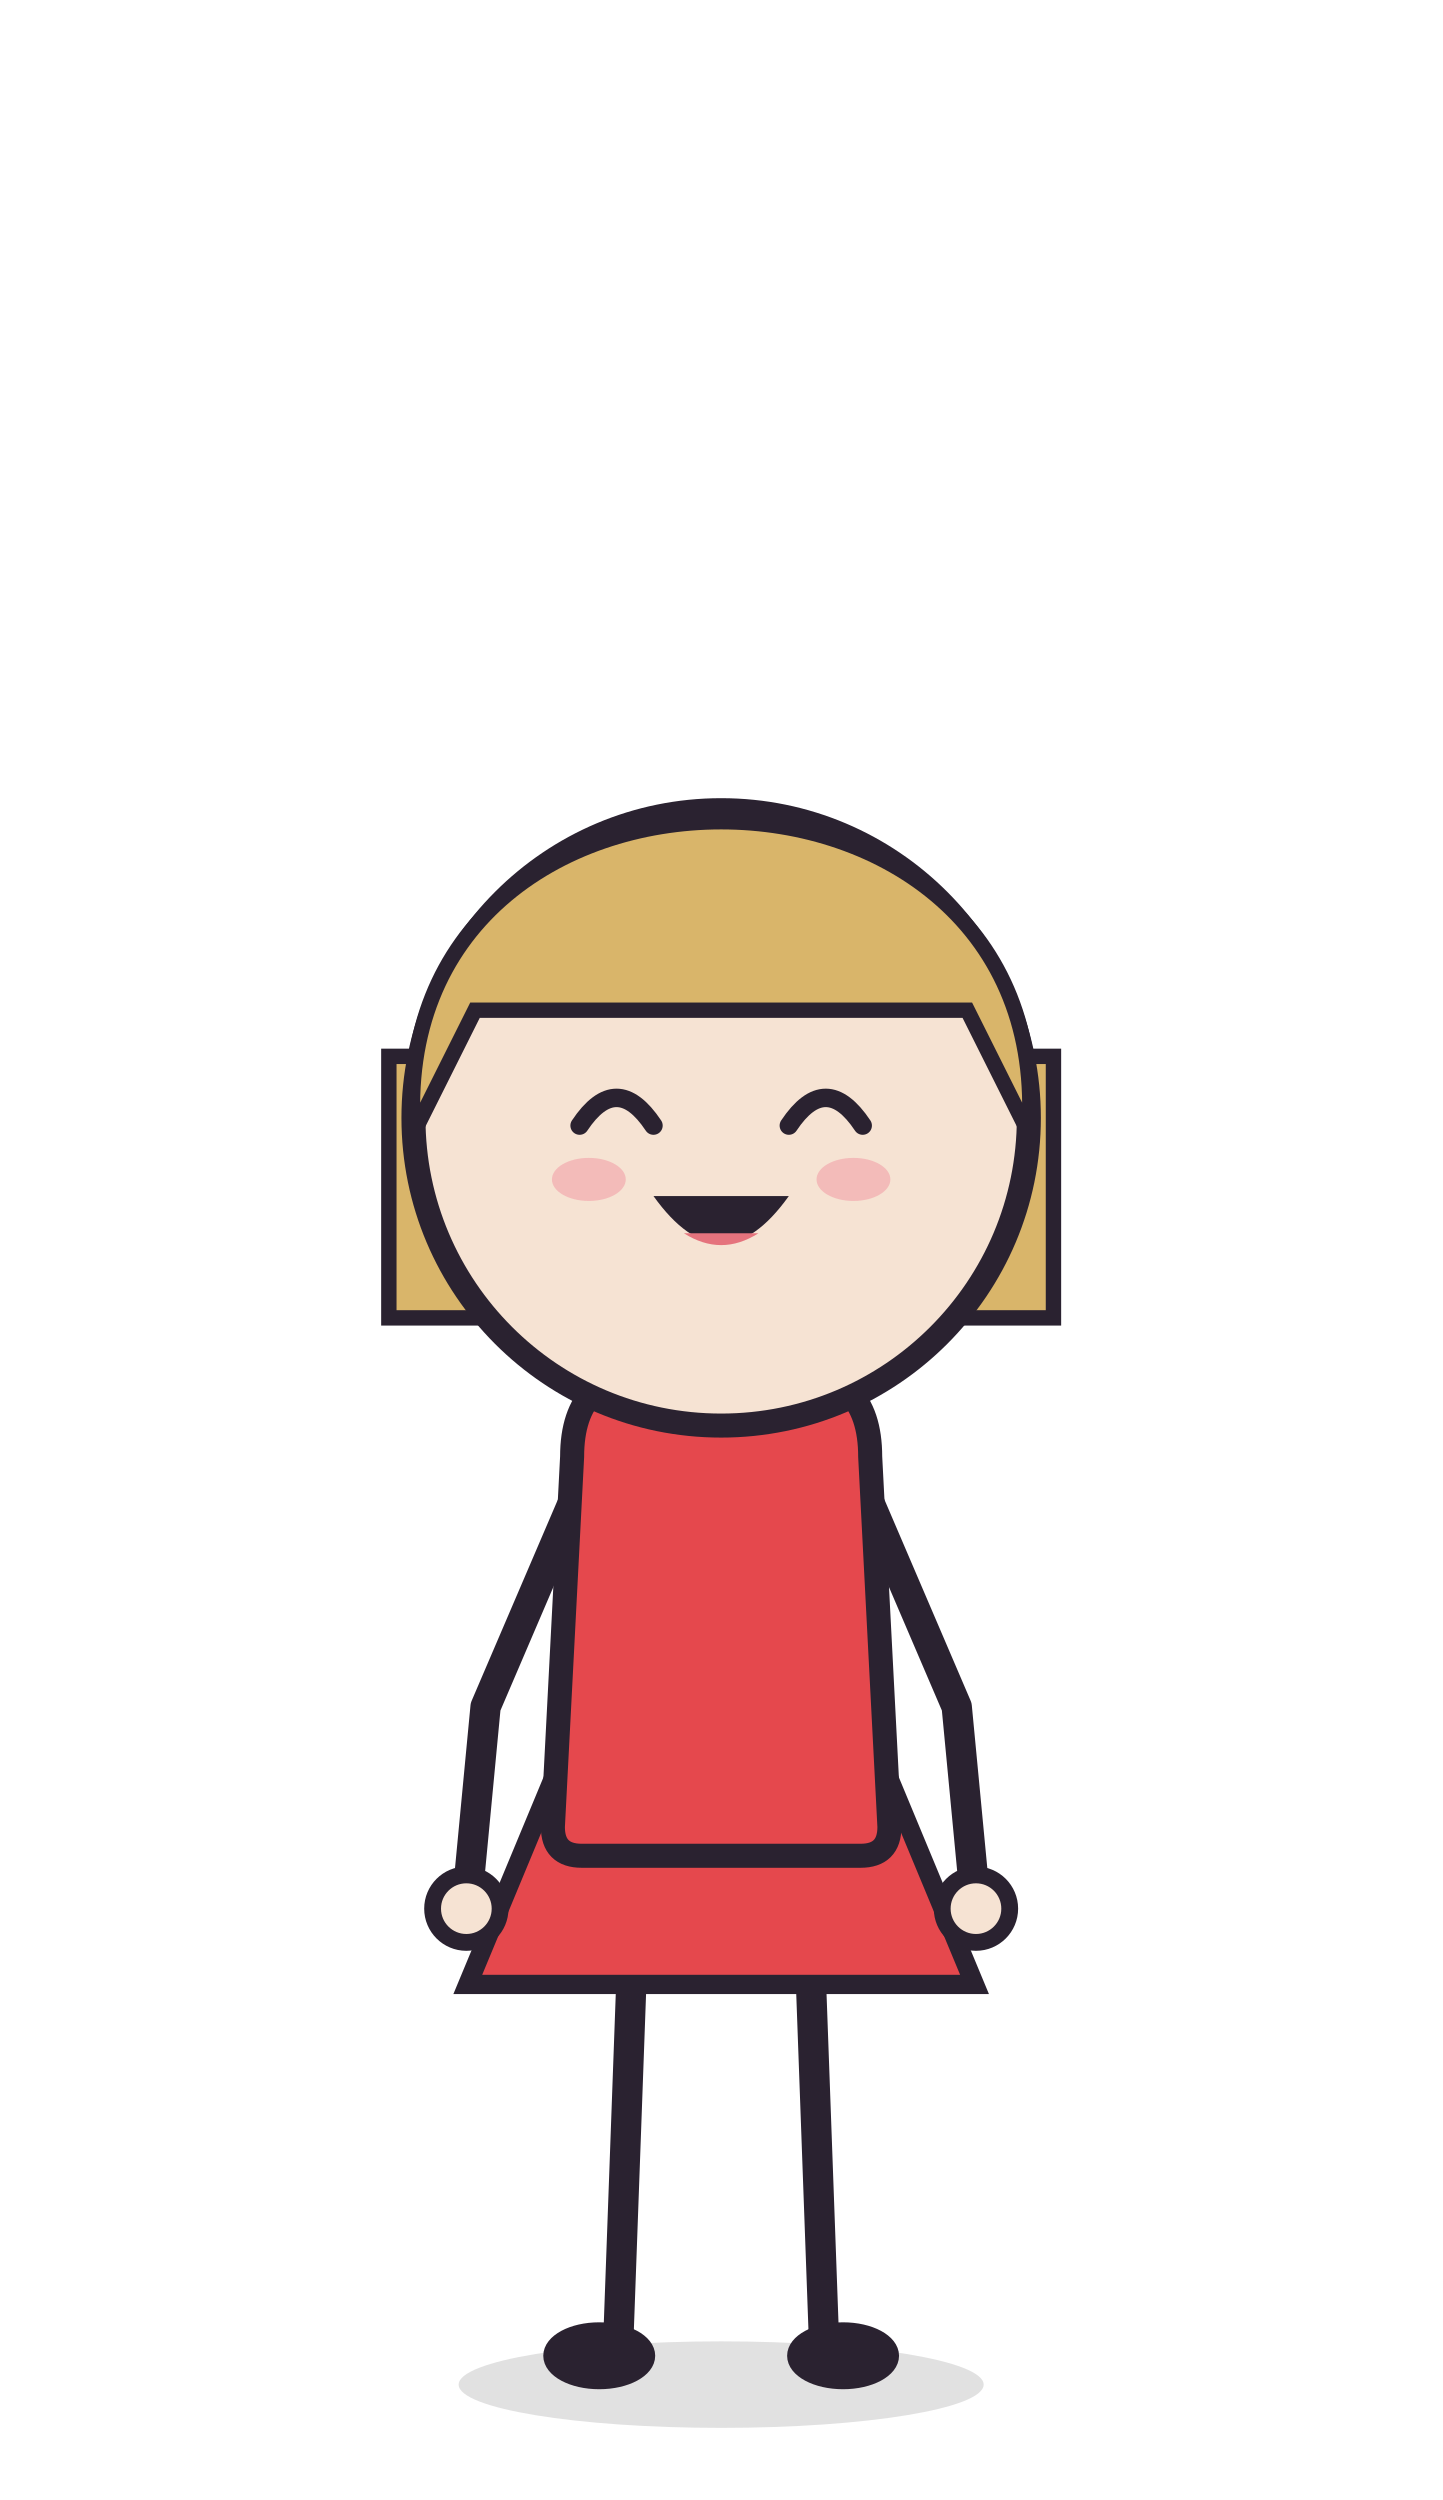
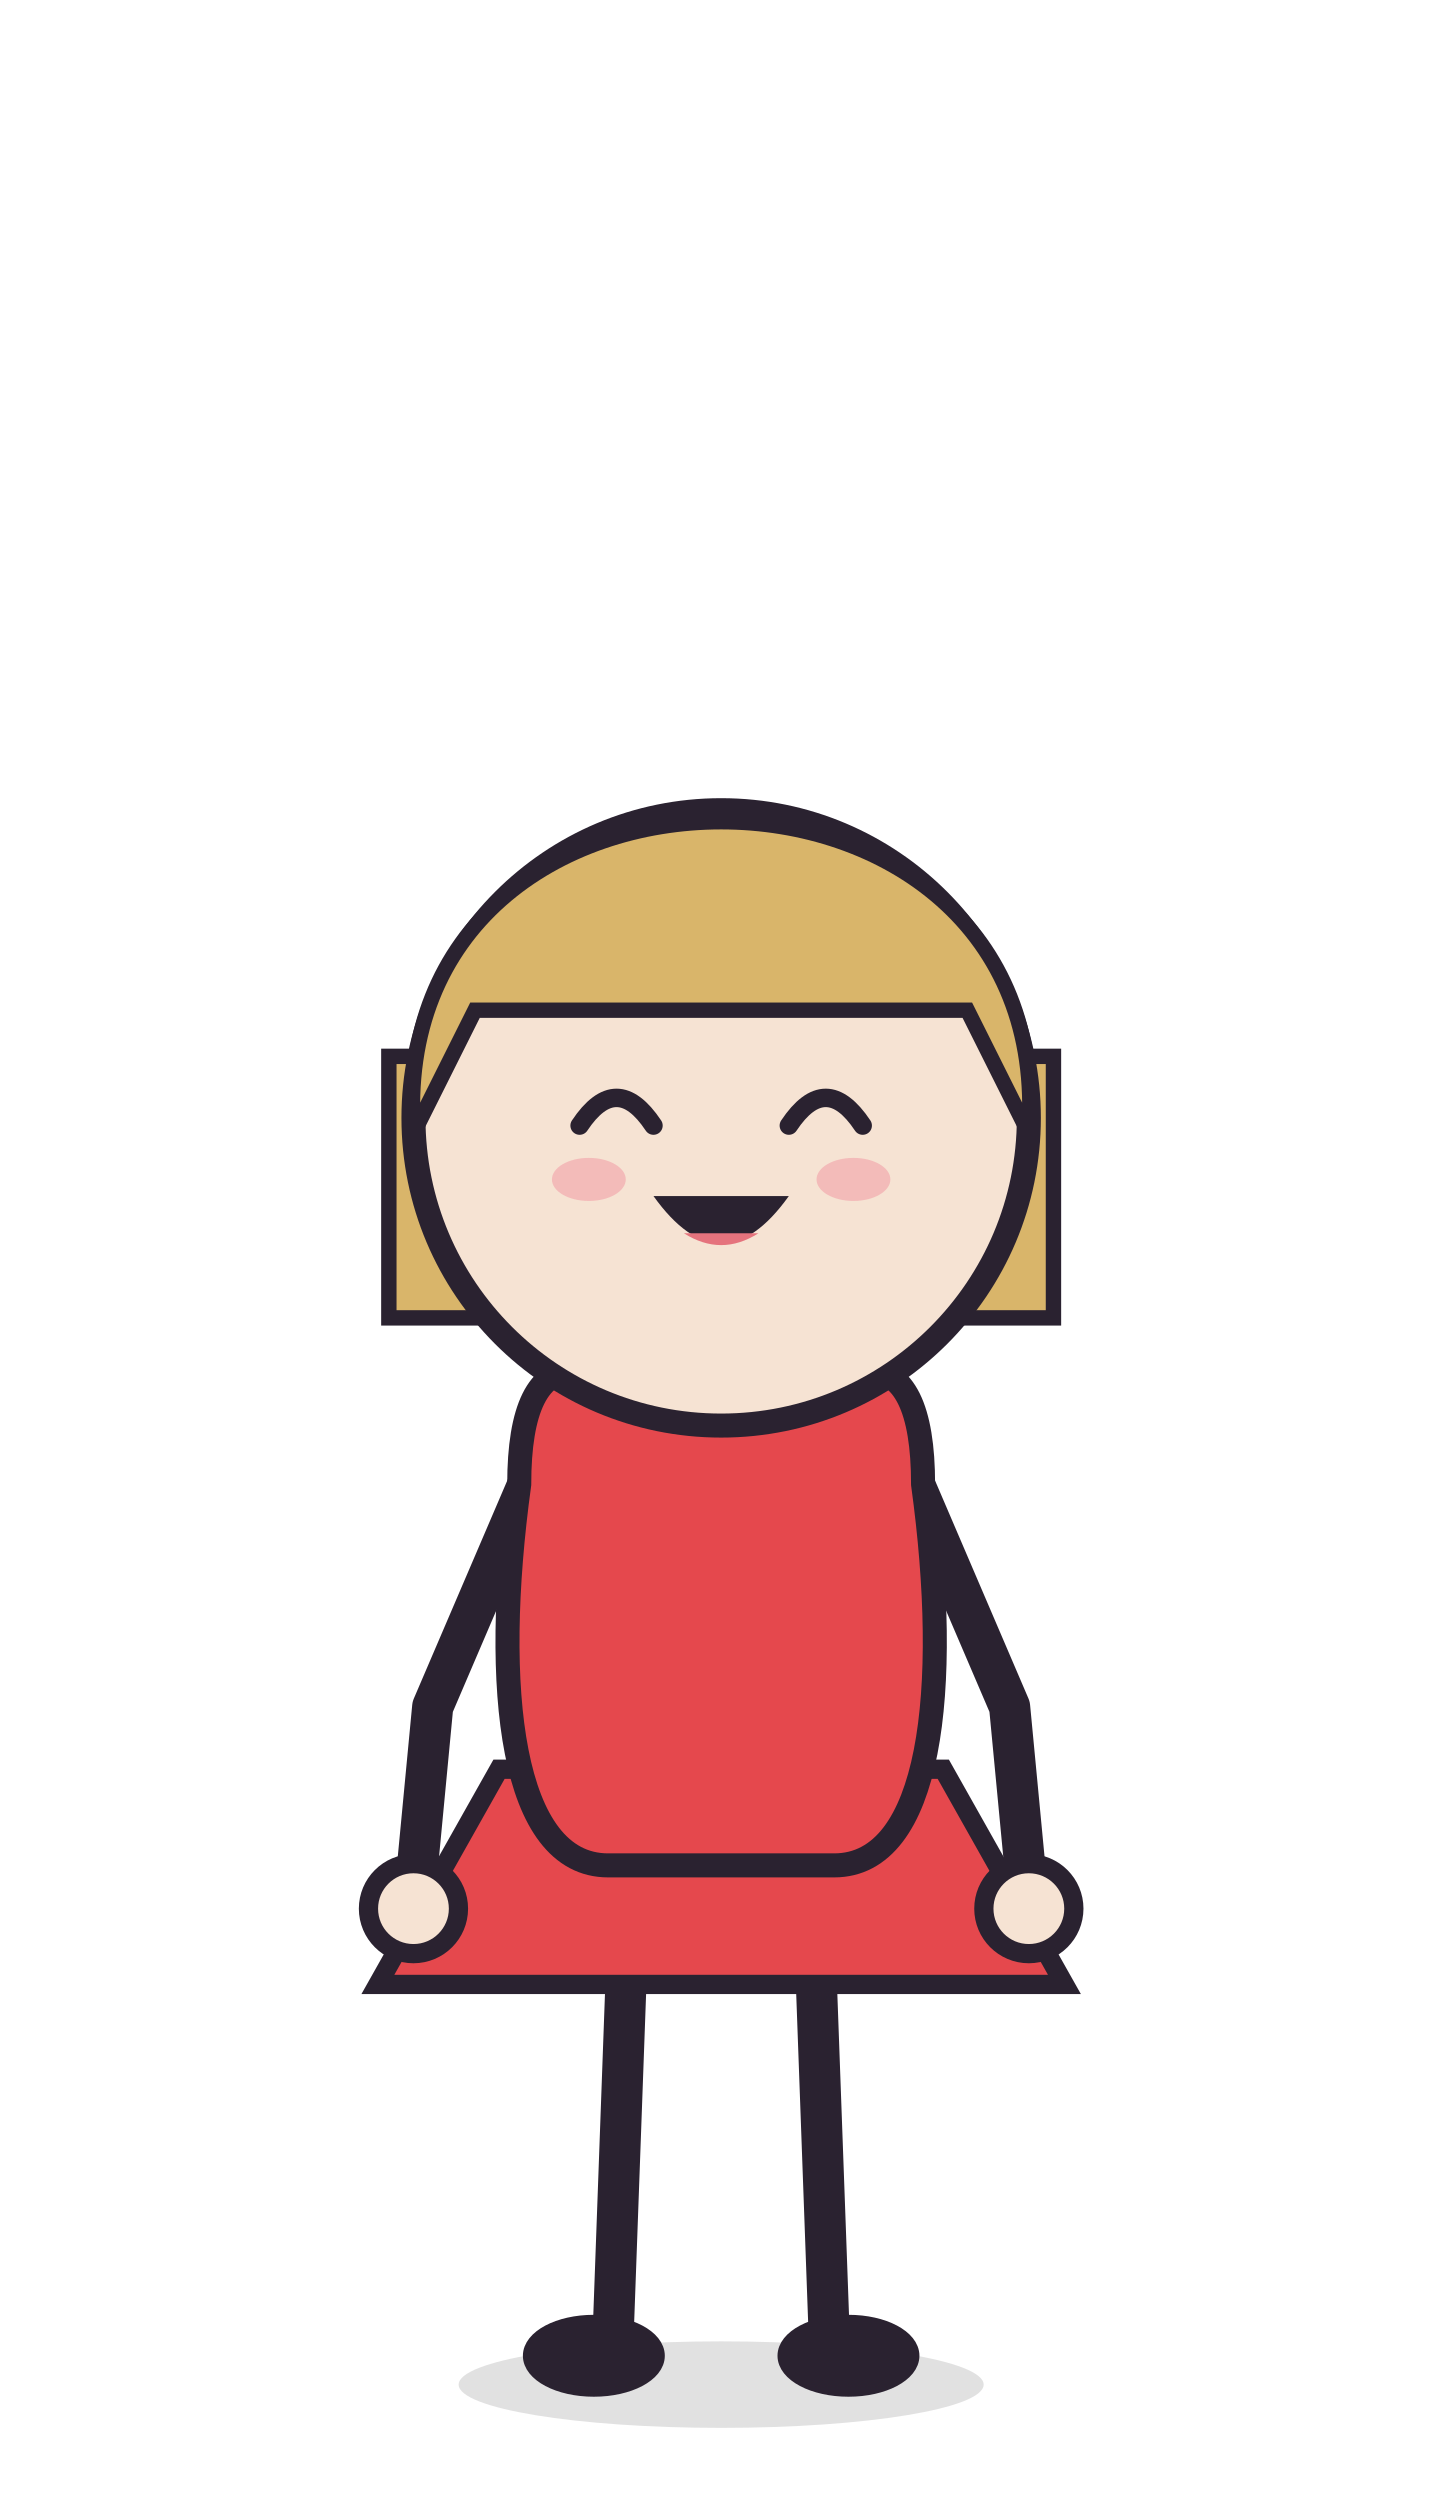
<svg xmlns="http://www.w3.org/2000/svg" viewBox="0 0 300 520" width="300" height="520">
  <ellipse cx="150" cy="496" rx="54.6" ry="9" fill="#000" opacity="0.12" />
-   <path d="M132.64 376 L128.64 486 M167.36 376 L171.36 486" stroke="#2a2230" stroke-width="6.3" stroke-linecap="round" stroke-linejoin="round" fill="none" />
-   <ellipse cx="124.64" cy="490" rx="10.14" ry="5.46" fill="#2a2230" stroke="#2a2230" stroke-width="3" />
-   <ellipse cx="175.36" cy="490" rx="10.14" ry="5.46" fill="#2a2230" stroke="#2a2230" stroke-width="3" />
-   <path d="M115.9 368 L97.3 412.76 H202.7 L184.1 368 z" fill="#e5484d" stroke="#2a2230" stroke-width="4" />
-   <path d="M125 299 L101 355 L97 397" stroke="#2a2230" stroke-width="6.3" stroke-linecap="round" stroke-linejoin="round" fill="none" />
-   <path d="M175 299 L199 355 L203 397" stroke="#2a2230" stroke-width="6.3" stroke-linecap="round" stroke-linejoin="round" fill="none" />
-   <circle cx="97" cy="397" r="7.02" fill="#f6e3d3" stroke="#2a2230" stroke-width="3.5" />
-   <circle cx="203" cy="397" r="7.02" fill="#f6e3d3" stroke="#2a2230" stroke-width="3.5" />
-   <path d="M119 303 q0 -18 18 -18 h26 q18 0 18 18 L185 380 q0 6 -6 6 h-58 q-6 0 -6 -6 z" fill="#e5484d" stroke="#2a2230" stroke-width="5" />
+   <path d="M131.52 376 L127.52 486 M168.48 376 L172.48 486" stroke="#2a2230" stroke-width="8.55" stroke-linecap="round" stroke-linejoin="round" fill="none" />
+   <ellipse cx="123.52" cy="490" rx="13.26" ry="7.02" fill="#2a2230" stroke="#2a2230" stroke-width="3" />
+   <ellipse cx="176.48" cy="490" rx="13.26" ry="7.02" fill="#2a2230" stroke="#2a2230" stroke-width="3" />
+   <path d="M103.8 368 L78.6 412.76 H221.4 L196.2 368 z" fill="#e5484d" stroke="#2a2230" stroke-width="4" />
+   <path d="M114 299 L90 355 L86 397" stroke="#2a2230" stroke-width="8.55" stroke-linecap="round" stroke-linejoin="round" fill="none" />
+   <path d="M186 299 L210 355 L214 397" stroke="#2a2230" stroke-width="8.55" stroke-linecap="round" stroke-linejoin="round" fill="none" />
+   <circle cx="86" cy="397" r="9.36" fill="#f6e3d3" stroke="#2a2230" stroke-width="4" />
+   <circle cx="214" cy="397" r="9.36" fill="#f6e3d3" stroke="#2a2230" stroke-width="4" />
+   <path d="M119.76 285 Q108 285 108 308.75 C102.12 351.5 106.32 388 126.48 388 H173.52 C193.68 388 197.88 351.5 192 308.75 Q192 285 180.24 285 z" fill="#e5484d" stroke="#2a2230" stroke-width="5" />
  <path d="M80.88 219.72 v54.4 h138.24 v-54.4 z" fill="#d9b56a" stroke="#2a2230" stroke-width="3.2" />
  <circle cx="150" cy="232.52" r="64" fill="#f6e3d3" stroke="#2a2230" stroke-width="5" />
  <path d="M86 235.72 C79.6 149.32, 220.4 149.32, 214 235.72 L201.2 210.12 H98.8 z" fill="#d9b56a" stroke="#2a2230" stroke-width="3.2" />
  <path d="M120.56 234.12 q7.68 -11.52 15.36 0 M164.08 234.12 q7.68 -11.52 15.36 0" stroke="#2a2230" stroke-width="3.84" fill="none" stroke-linecap="round" />
  <path d="M135.92 248.776 q14.08 19.712 28.16 0 z" fill="#2a2230" />
  <path d="M142.256 256.52 q7.744 4.928 15.488 0" fill="#e5737d" />
  <ellipse cx="122.48" cy="245.32" rx="7.68" ry="4.48" fill="#f2a0a8" opacity="0.6" />
  <ellipse cx="177.52" cy="245.32" rx="7.68" ry="4.48" fill="#f2a0a8" opacity="0.6" />
</svg>
